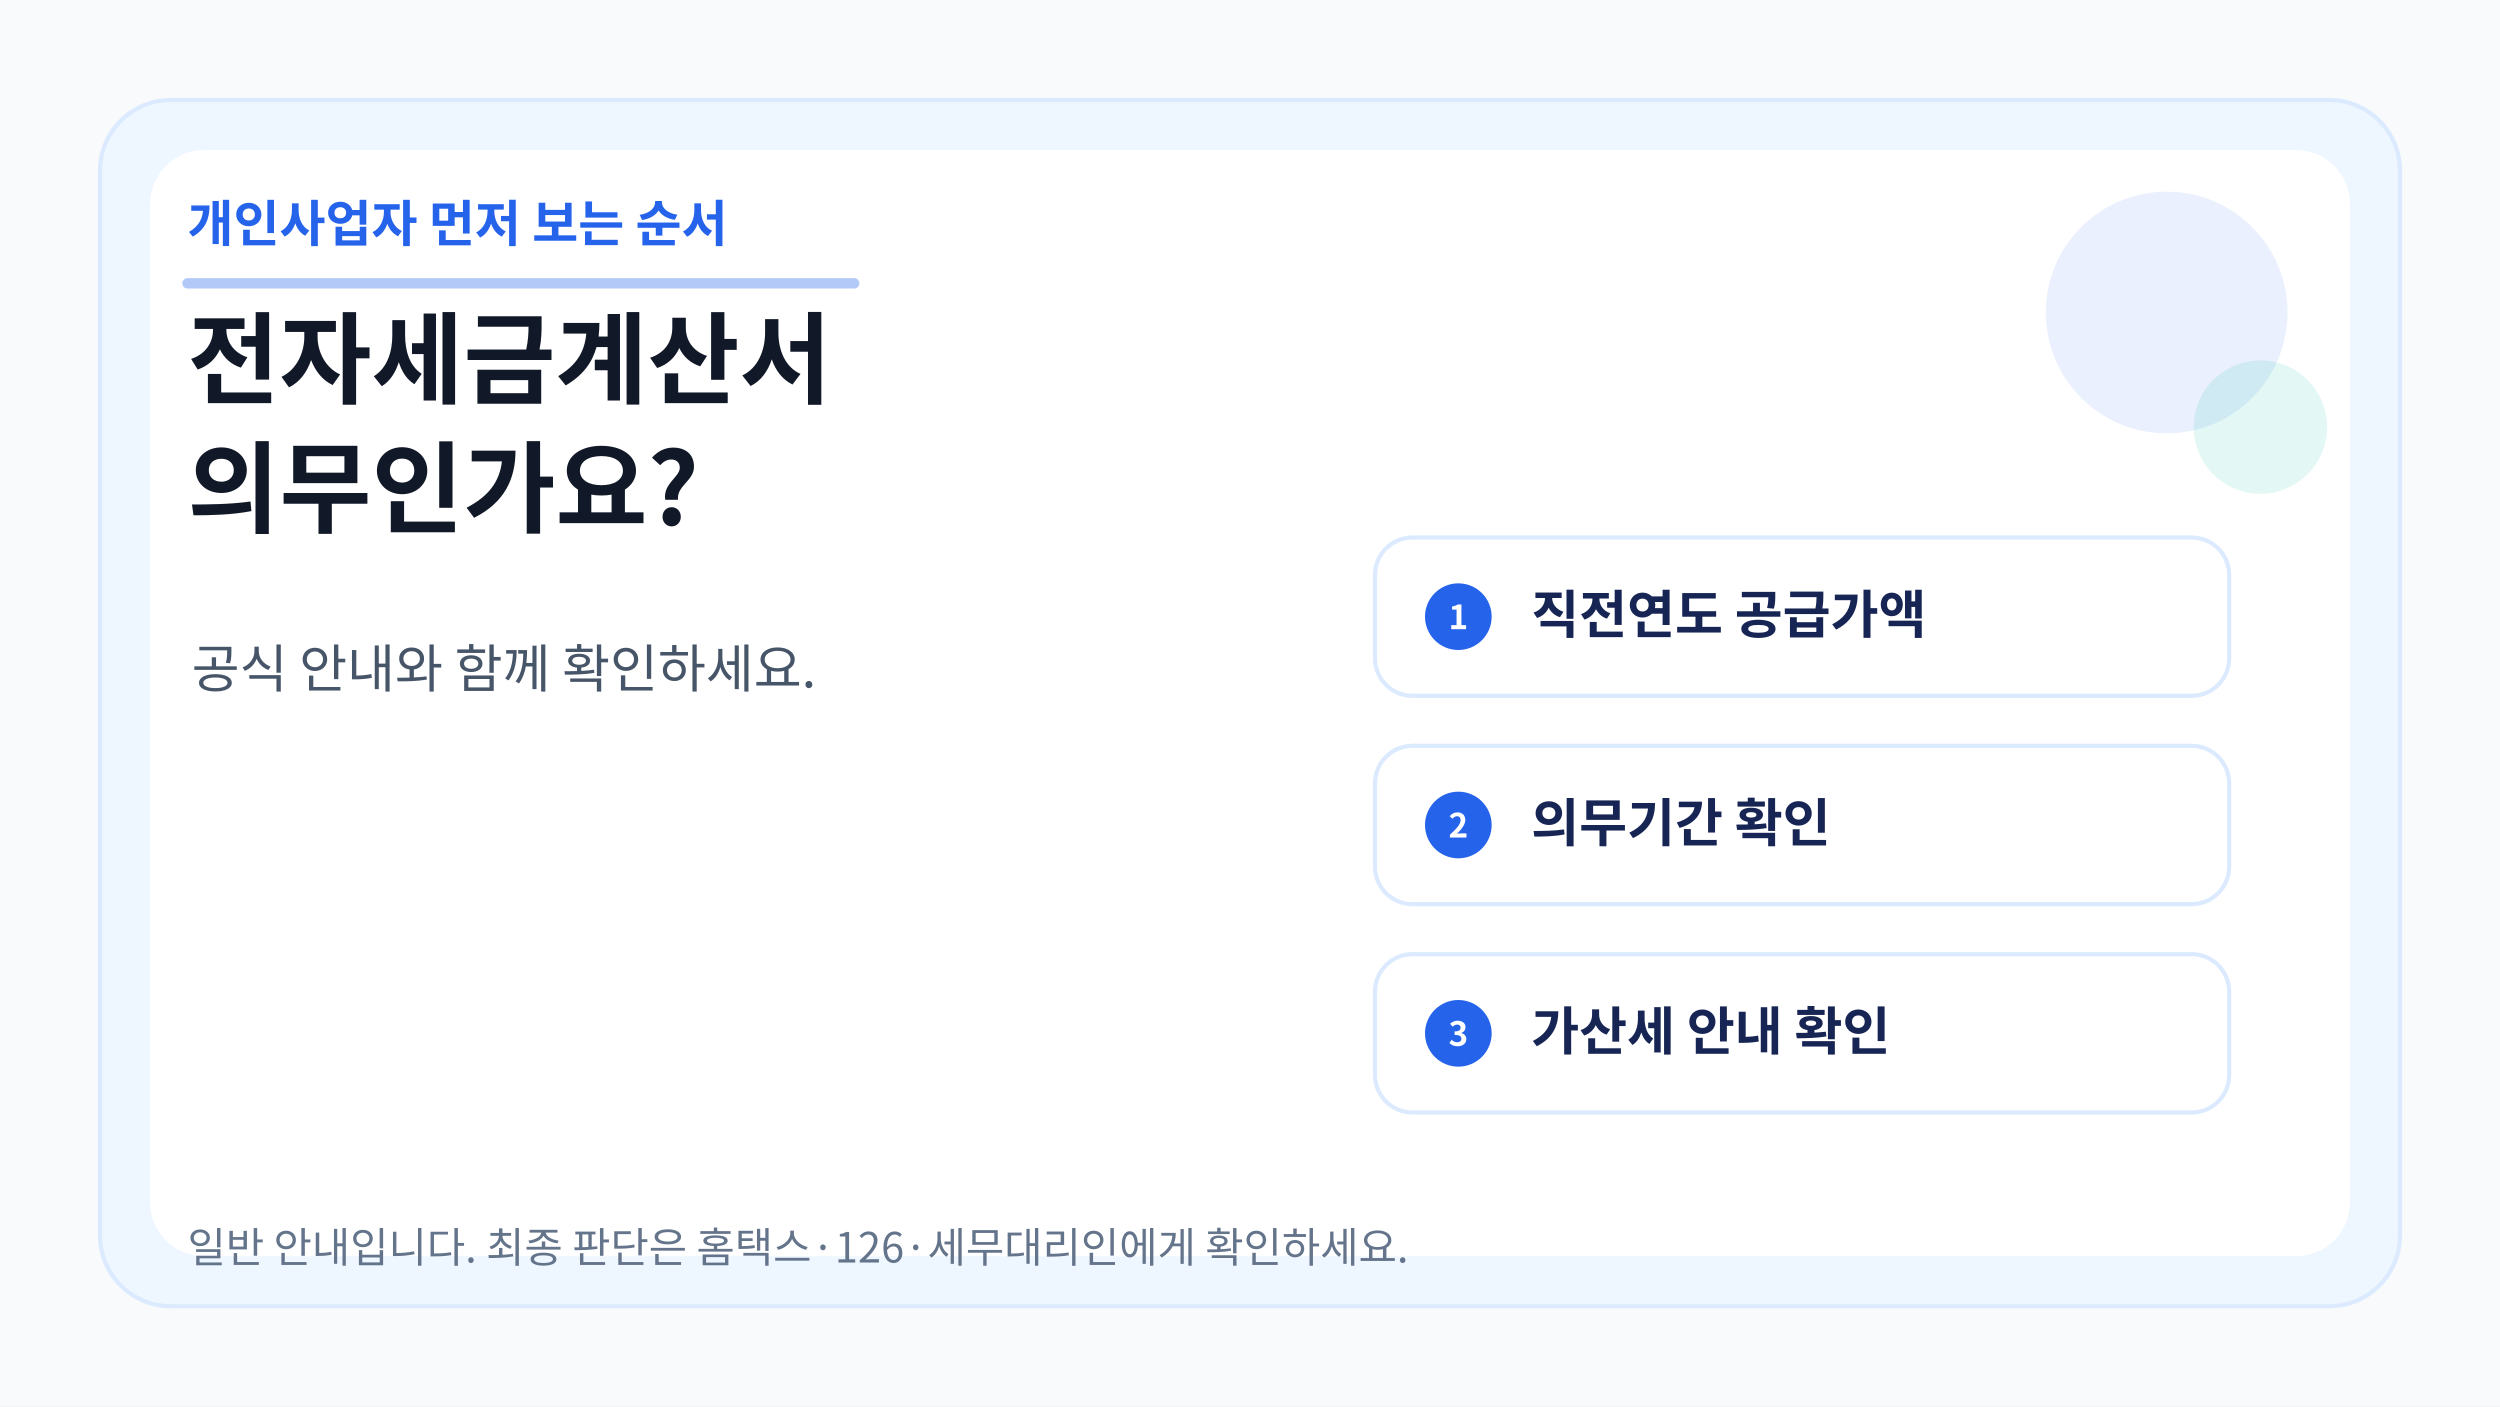
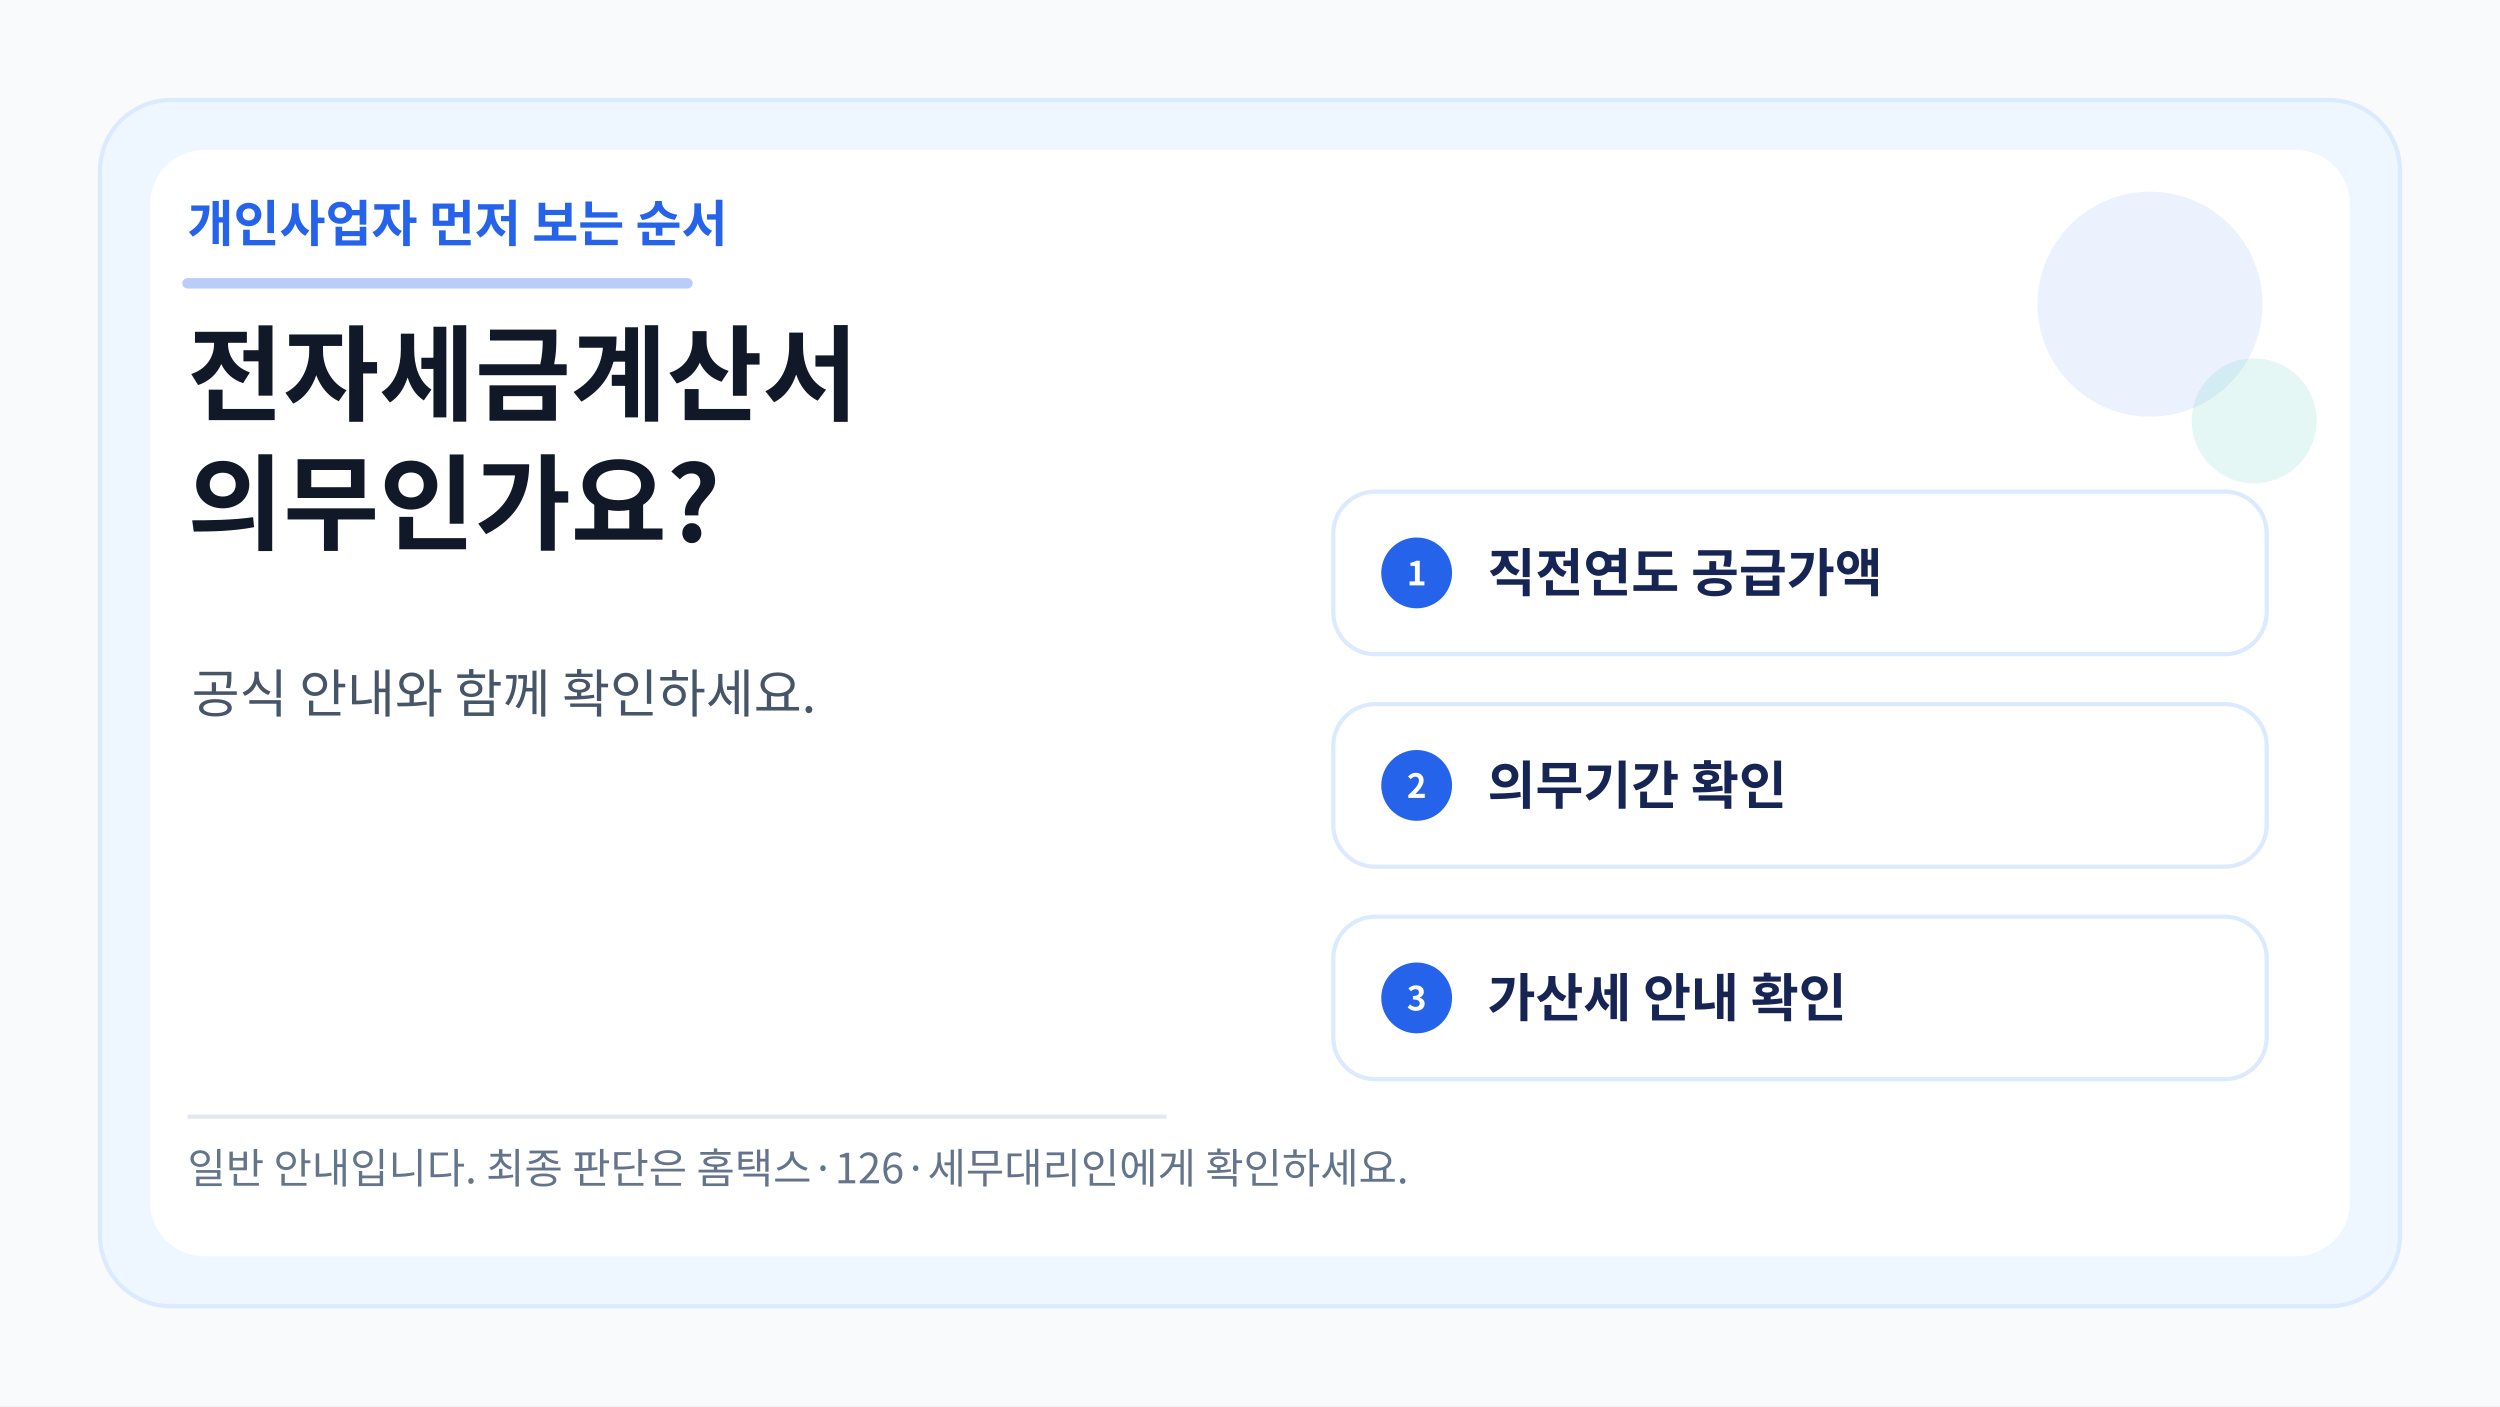
<svg xmlns="http://www.w3.org/2000/svg" width="1200" height="675" viewBox="0 0 1200 675">
  <rect width="1200" height="675" fill="#f8fafc" />
  <rect x="48" y="48" width="1104" height="579" rx="34" fill="#eef6ff" stroke="#dbeafe" stroke-width="2" />
  <rect x="72" y="72" width="1056" height="531" rx="26" fill="#fff" />
+   <circle cx="1032" cy="146" r="54" fill="#2563eb" opacity="0.09" />
+   <circle cx="1082" cy="202" r="30" fill="#14b8a6" opacity="0.11" />
  <text x="90" y="116" font-family="Apple SD Gothic Neo, Nanum Gothic, Noto Sans CJK KR, Noto Sans KR, sans-serif" font-size="24" font-weight="700" fill="#2563eb">개인사업자 먼저 보는 순서</text>
-   <line x1="90" y1="136" x2="410" y2="136" stroke="#2563eb" stroke-width="5" stroke-linecap="round" opacity="0.35" />
-   <text x="90" y="190" font-family="Apple SD Gothic Neo, Nanum Gothic, Noto Sans CJK KR, Noto Sans KR, sans-serif" font-size="48" font-weight="800" fill="#111827">전자세금계산서</text>
-   <text x="90" y="252" font-family="Apple SD Gothic Neo, Nanum Gothic, Noto Sans CJK KR, Noto Sans KR, sans-serif" font-size="48" font-weight="800" fill="#111827">의무인가요?</text>
-   <text x="92" y="330" font-family="Apple SD Gothic Neo, Nanum Gothic, Noto Sans CJK KR, Noto Sans KR, sans-serif" font-size="25" fill="#475569">공식 안내와 함께 확인하세요.</text>
-   <rect x="660" y="258" width="410" height="76" rx="18" fill="#fff" stroke="#dbeafe" stroke-width="2" />
-   <circle cx="700" cy="296" r="16" fill="#2563eb" />
-   <text x="700" y="302" font-family="Apple SD Gothic Neo, Nanum Gothic, Noto Sans CJK KR, Noto Sans KR, sans-serif" font-size="16" font-weight="800" text-anchor="middle" fill="#fff">1</text>
-   <text x="735" y="304" font-family="Apple SD Gothic Neo, Nanum Gothic, Noto Sans CJK KR, Noto Sans KR, sans-serif" font-size="25" font-weight="700" fill="#172554">직전연도 공급가액</text>
-   <rect x="660" y="358" width="410" height="76" rx="18" fill="#fff" stroke="#dbeafe" stroke-width="2" />
-   <circle cx="700" cy="396" r="16" fill="#2563eb" />
-   <text x="700" y="402" font-family="Apple SD Gothic Neo, Nanum Gothic, Noto Sans CJK KR, Noto Sans KR, sans-serif" font-size="16" font-weight="800" text-anchor="middle" fill="#fff">2</text>
-   <text x="735" y="404" font-family="Apple SD Gothic Neo, Nanum Gothic, Noto Sans CJK KR, Noto Sans KR, sans-serif" font-size="25" font-weight="700" fill="#172554">의무기간 확인</text>
-   <rect x="660" y="458" width="410" height="76" rx="18" fill="#fff" stroke="#dbeafe" stroke-width="2" />
-   <circle cx="700" cy="496" r="16" fill="#2563eb" />
-   <text x="700" y="502" font-family="Apple SD Gothic Neo, Nanum Gothic, Noto Sans CJK KR, Noto Sans KR, sans-serif" font-size="16" font-weight="800" text-anchor="middle" fill="#fff">3</text>
-   <text x="735" y="504" font-family="Apple SD Gothic Neo, Nanum Gothic, Noto Sans CJK KR, Noto Sans KR, sans-serif" font-size="25" font-weight="700" fill="#172554">가산세 안내 확인</text>
-   <text x="90" y="606" font-family="Apple SD Gothic Neo, Nanum Gothic, Noto Sans CJK KR, Noto Sans KR, sans-serif" font-size="20" fill="#64748b">일반 안내입니다. 최종 판단은 홈택스·126·세무대리인에게 확인하세요.</text>
-   <circle cx="1040" cy="150" r="58" fill="#2563eb" opacity="0.10" />
-   <circle cx="1085" cy="205" r="32" fill="#14b8a6" opacity="0.12" />
+   <line x1="90" y1="136" x2="330" y2="136" stroke="#2563eb" stroke-width="5" stroke-linecap="round" opacity="0.32" />
+   <text x="90" y="198" font-family="Apple SD Gothic Neo, Nanum Gothic, Noto Sans CJK KR, Noto Sans KR, sans-serif" font-size="50" font-weight="800" fill="#111827">전자세금계산서</text>
+   <text x="90" y="260" font-family="Apple SD Gothic Neo, Nanum Gothic, Noto Sans CJK KR, Noto Sans KR, sans-serif" font-size="50" font-weight="800" fill="#111827">의무인가요?</text>
+   <text x="92" y="342" font-family="Apple SD Gothic Neo, Nanum Gothic, Noto Sans CJK KR, Noto Sans KR, sans-serif" font-size="25" fill="#475569">공식 안내와 함께 확인하세요.</text>
+   <rect x="640" y="236" width="448" height="78" rx="20" fill="#fff" stroke="#dbeafe" stroke-width="2" />
+   <circle cx="680" cy="275.0" r="17" fill="#2563eb" />
+   <text x="680" y="281.0" font-family="Apple SD Gothic Neo, Nanum Gothic, Noto Sans CJK KR, Noto Sans KR, sans-serif" font-size="16" font-weight="800" text-anchor="middle" fill="#fff">1</text>
+   <text x="714" y="284.0" font-family="Apple SD Gothic Neo, Nanum Gothic, Noto Sans CJK KR, Noto Sans KR, sans-serif" font-size="25" font-weight="700" fill="#172554">직전연도 공급가액</text>
+   <rect x="640" y="338" width="448" height="78" rx="20" fill="#fff" stroke="#dbeafe" stroke-width="2" />
+   <circle cx="680" cy="377.0" r="17" fill="#2563eb" />
+   <text x="680" y="383.0" font-family="Apple SD Gothic Neo, Nanum Gothic, Noto Sans CJK KR, Noto Sans KR, sans-serif" font-size="16" font-weight="800" text-anchor="middle" fill="#fff">2</text>
+   <text x="714" y="386.0" font-family="Apple SD Gothic Neo, Nanum Gothic, Noto Sans CJK KR, Noto Sans KR, sans-serif" font-size="25" font-weight="700" fill="#172554">의무기간 확인</text>
+   <rect x="640" y="440" width="448" height="78" rx="20" fill="#fff" stroke="#dbeafe" stroke-width="2" />
+   <circle cx="680" cy="479.0" r="17" fill="#2563eb" />
+   <text x="680" y="485.0" font-family="Apple SD Gothic Neo, Nanum Gothic, Noto Sans CJK KR, Noto Sans KR, sans-serif" font-size="16" font-weight="800" text-anchor="middle" fill="#fff">3</text>
+   <text x="714" y="488.0" font-family="Apple SD Gothic Neo, Nanum Gothic, Noto Sans CJK KR, Noto Sans KR, sans-serif" font-size="25" font-weight="700" fill="#172554">가산세 안내 확인</text>
+   <line x1="90" y1="536" x2="560" y2="536" stroke="#e2e8f0" stroke-width="2" />
+   <text x="90" y="568" font-family="Apple SD Gothic Neo, Nanum Gothic, Noto Sans CJK KR, Noto Sans KR, sans-serif" font-size="20" fill="#64748b">일반 안내입니다. 최종 판단은 홈택스·126·세무대리인에게 확인하세요.</text>
</svg>
